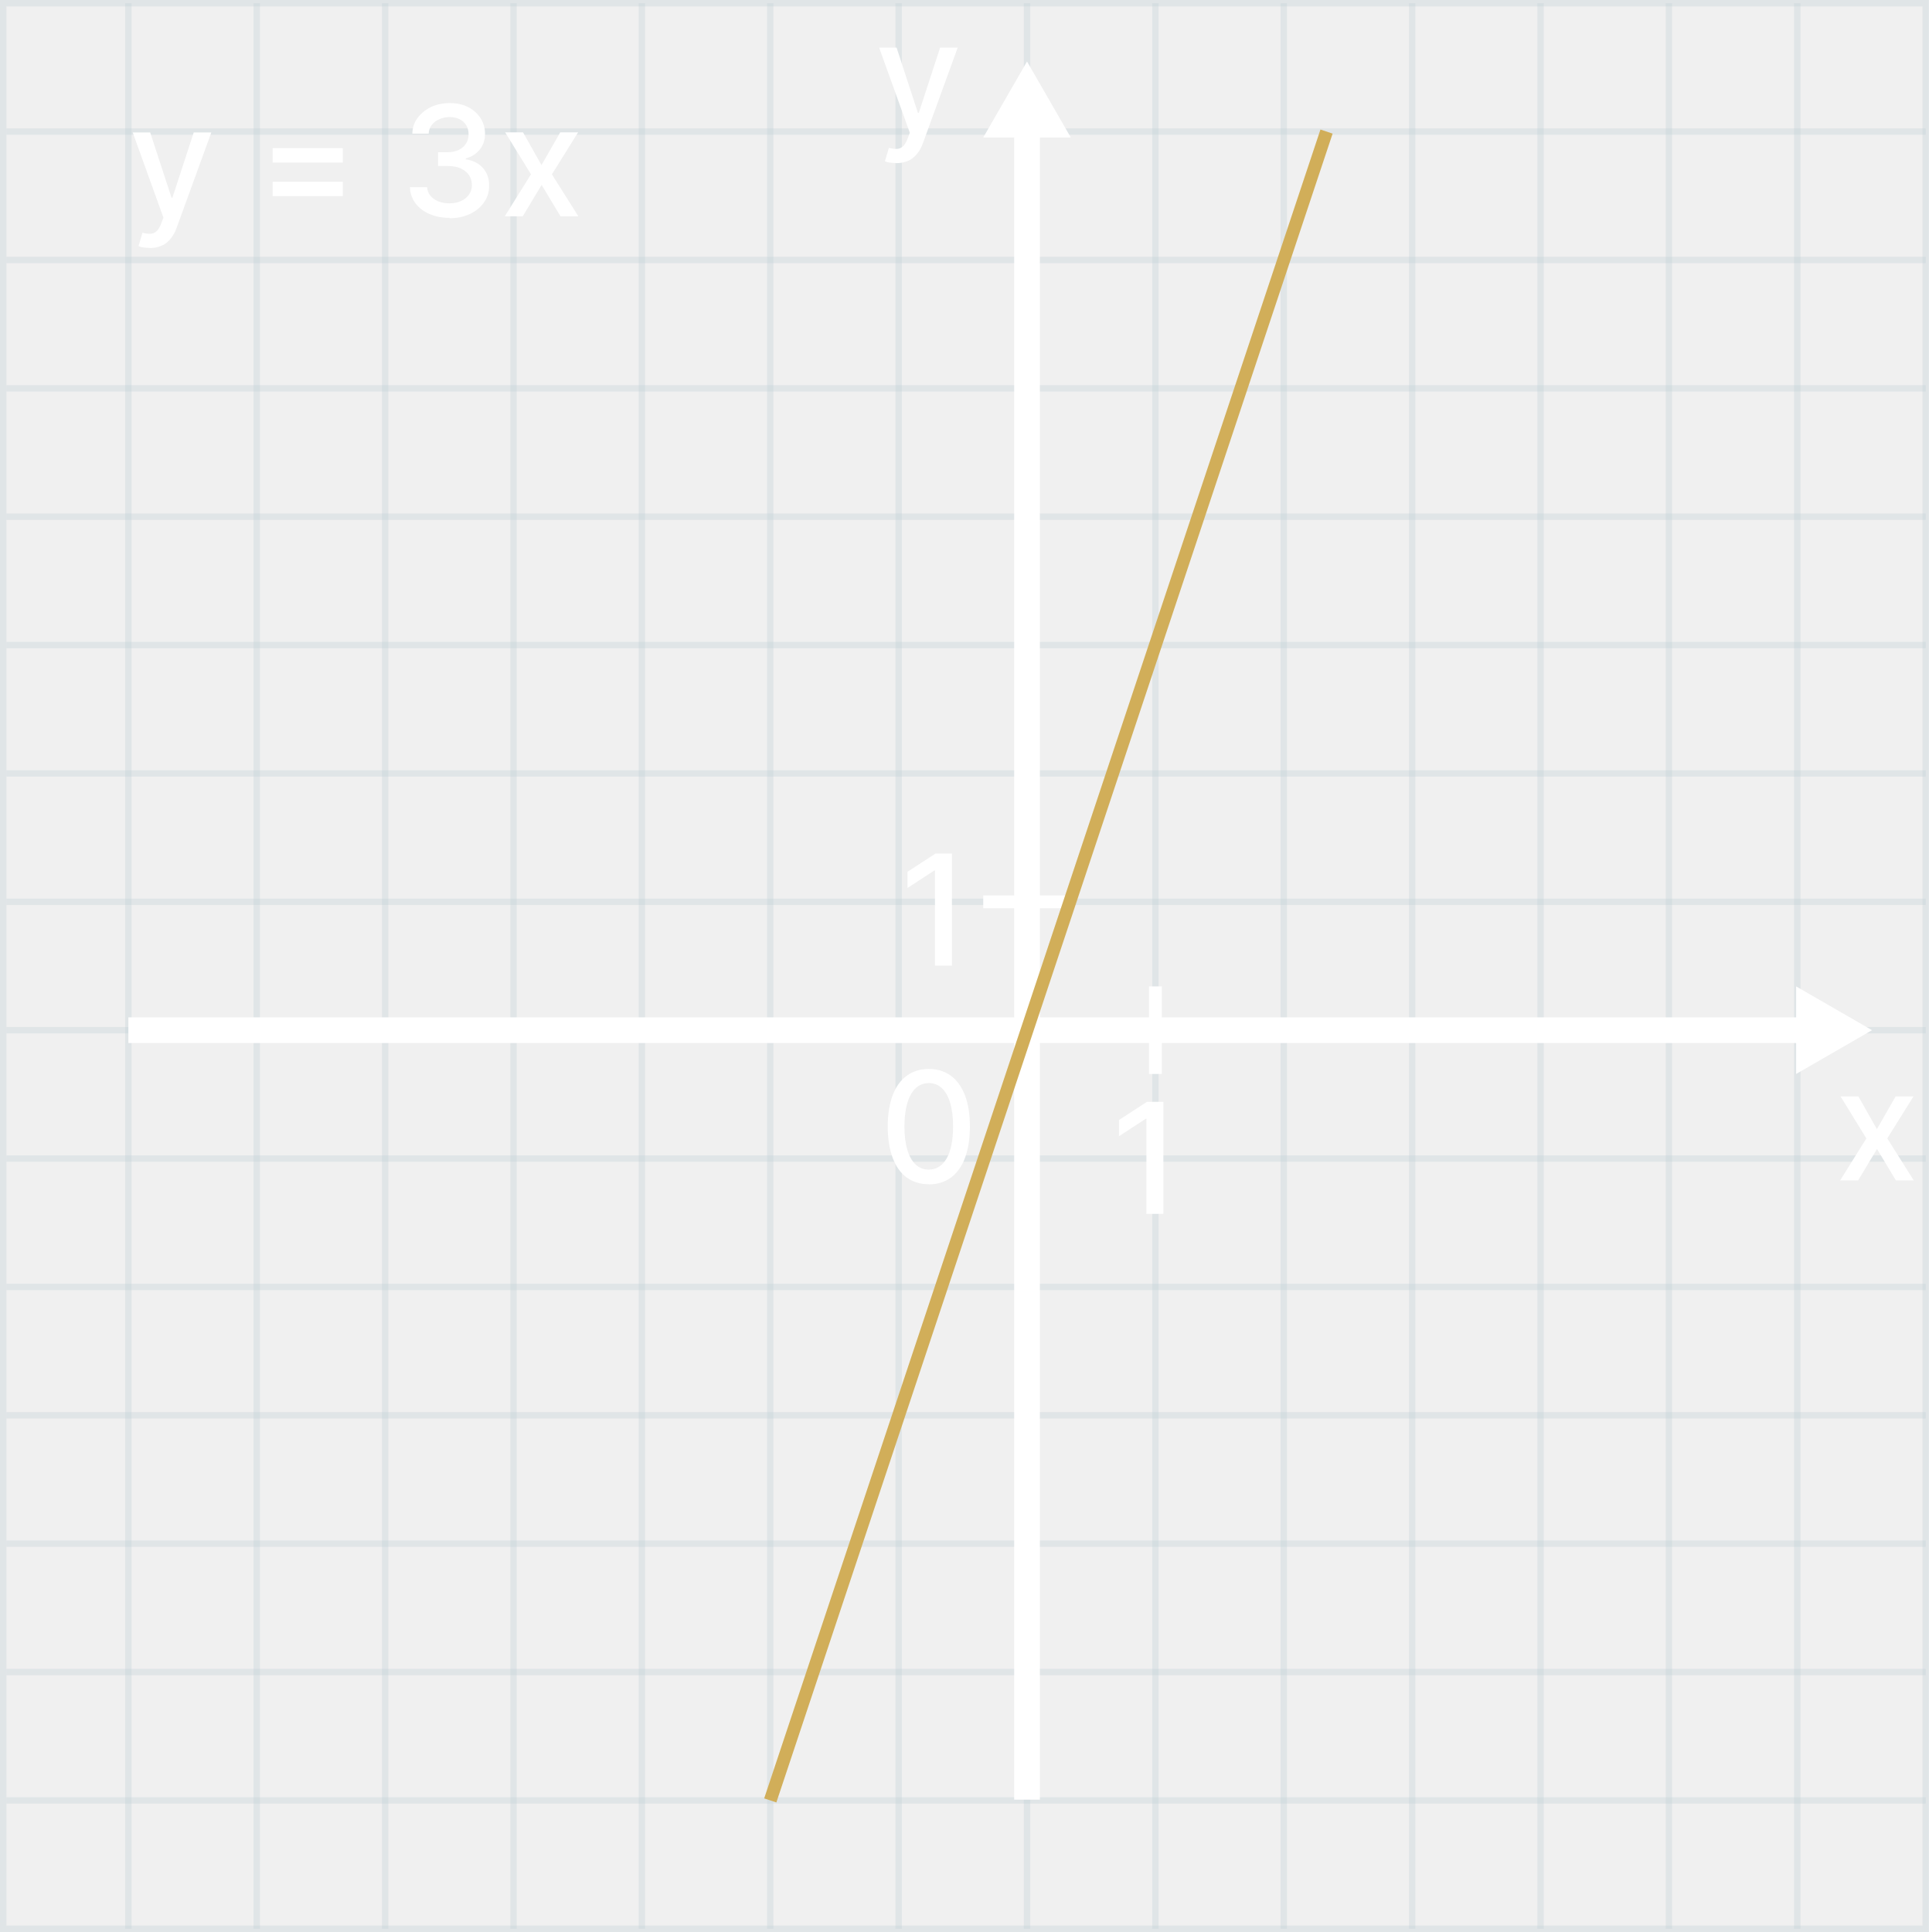
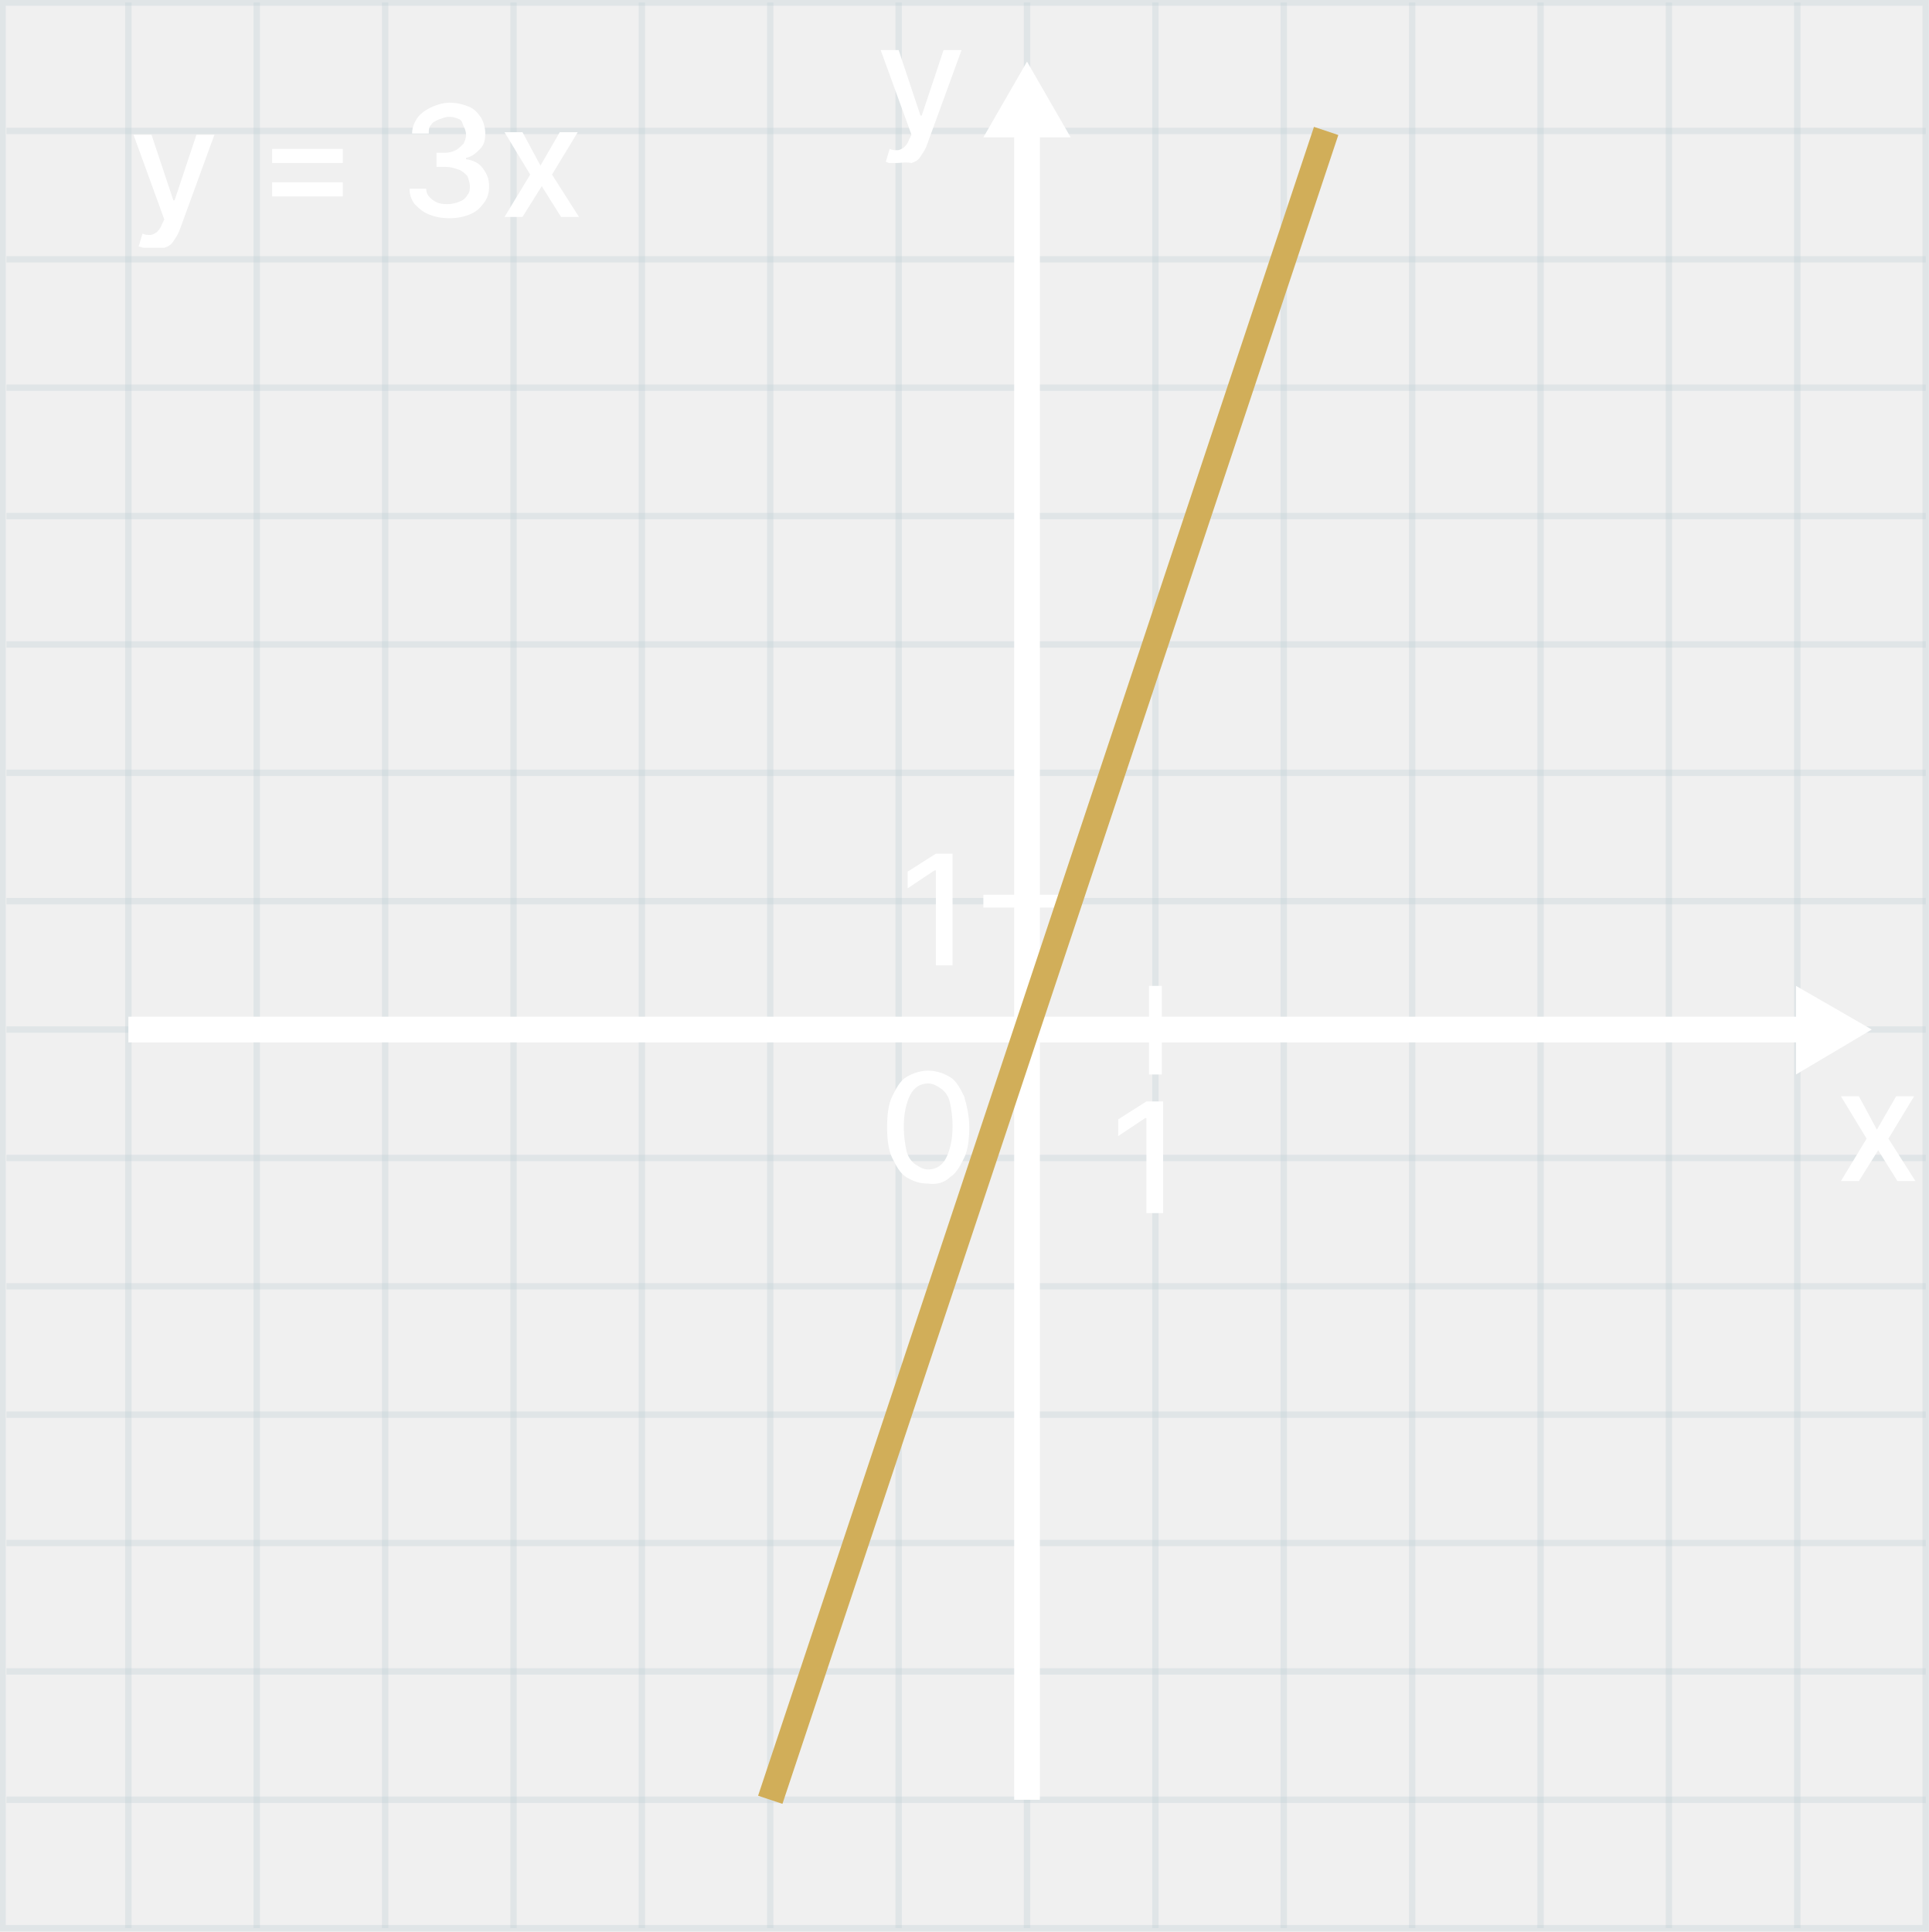
- <svg xmlns="http://www.w3.org/2000/svg" viewBox="0 0 150.25 150.5">
-   <defs>
-     <style>
-       .cls-1 {
-         fill: #fff;
-       }
- 
-       .cls-2, .cls-3, .cls-4, .cls-5 {
-         fill: none;
-         stroke-miterlimit: 10;
-       }
- 
-       .cls-2, .cls-4 {
-         stroke: #fff;
-       }
- 
-       .cls-3 {
-         stroke: #d1ae59;
-       }
- 
-       .cls-4 {
-         stroke-width: 2px;
-       }
- 
-       .cls-5 {
-         opacity: .3;
-         stroke: #bdccd4;
-         stroke-width: .5px;
-       }
-     </style>
-   </defs>
-   <g id="Layer_1" data-name="Layer 1">
-     <rect class="cls-5" x=".25" y=".25" width="149.75" height="150" />
-     <line class="cls-5" x1="70" y1=".25" x2="70" y2="150.25" />
-     <line class="cls-5" x1="60" y1=".25" x2="60" y2="150.25" />
-     <line class="cls-5" x1="50" y1=".25" x2="50" y2="150.25" />
-     <line class="cls-5" x1="40" y1=".25" x2="40" y2="150.25" />
-     <line class="cls-5" x1="30" y1=".25" x2="30" y2="150.25" />
-     <line class="cls-5" x1="20" y1=".25" x2="20" y2="150.25" />
-     <line class="cls-5" x1="10" y1=".25" x2="10" y2="150.25" />
-     <line class="cls-5" x1="150" y1="80.25" x2=".5" y2="80.25" />
-     <line class="cls-5" x1="150" y1="90.25" x2=".5" y2="90.25" />
-     <line class="cls-5" x1="150" y1="100.25" x2=".5" y2="100.25" />
-     <line class="cls-5" x1="150" y1="110.25" x2=".5" y2="110.25" />
-     <line class="cls-5" x1="150" y1="120.25" x2=".5" y2="120.25" />
-     <line class="cls-5" x1="150" y1="130.25" x2=".5" y2="130.25" />
-     <line class="cls-5" x1="150" y1="140.25" x2=".5" y2="140.25" />
-     <line class="cls-5" x1="150" y1="70.25" x2=".5" y2="70.25" />
-     <line class="cls-5" x1="150" y1="60.25" x2=".5" y2="60.25" />
-     <line class="cls-5" x1="150" y1="50.25" x2=".5" y2="50.25" />
-     <line class="cls-5" x1="150" y1="40.25" x2=".5" y2="40.25" />
-     <line class="cls-5" x1="150" y1="30.25" x2=".5" y2="30.25" />
-     <line class="cls-5" x1="150" y1="20.25" x2=".5" y2="20.25" />
-     <line class="cls-5" x1="150" y1="10.25" x2=".5" y2="10.25" />
-     <line class="cls-5" x1="80" y1=".25" x2="80" y2="150.25" />
-     <line class="cls-5" x1="90" y1=".25" x2="90" y2="150.25" />
-     <line class="cls-5" x1="100" y1=".25" x2="100" y2="150.25" />
-     <line class="cls-5" x1="110" y1=".25" x2="110" y2="150.25" />
-     <line class="cls-5" x1="120" y1=".25" x2="120" y2="150.25" />
-     <line class="cls-5" x1="130" y1=".25" x2="130" y2="150.25" />
-     <line class="cls-5" x1="140" y1=".25" x2="140" y2="150.25" />
+ <svg xmlns="http://www.w3.org/2000/svg" version="1.1" id="Layer_1" x="0px" y="0px" viewBox="0 0 150.2 150.5" style="enable-background:new 0 0 150.2 150.5;" xml:space="preserve">
+   <style type="text/css">
+ 	.st0{opacity:0.3;fill:none;stroke:#BDCCD4;stroke-width:0.5;stroke-miterlimit:10;enable-background:new    ;}
+ 	.st1{fill:none;stroke:#FFFFFF;stroke-width:2;stroke-miterlimit:10;}
+ 	.st2{fill:#FFFFFF;}
+ 	.st3{fill:none;stroke:#FFFFFF;stroke-miterlimit:10;}
+ 	.st4{fill:none;stroke:#D1AE59;stroke-width:2;stroke-miterlimit:10;}
+ </style>
+   <g id="Layer_1_00000040538899963635860930000003248570821584379012_">
+     <rect x="0.2" y="0.2" class="st0" width="149.8" height="150" />
+     <line class="st0" x1="70" y1="0.2" x2="70" y2="150.2" />
+     <line class="st0" x1="60" y1="0.2" x2="60" y2="150.2" />
+     <line class="st0" x1="50" y1="0.2" x2="50" y2="150.2" />
+     <line class="st0" x1="40" y1="0.2" x2="40" y2="150.2" />
+     <line class="st0" x1="30" y1="0.2" x2="30" y2="150.2" />
+     <line class="st0" x1="20" y1="0.2" x2="20" y2="150.2" />
+     <line class="st0" x1="10" y1="0.2" x2="10" y2="150.2" />
+     <line class="st0" x1="150" y1="80.2" x2="0.5" y2="80.2" />
+     <line class="st0" x1="150" y1="90.2" x2="0.5" y2="90.2" />
+     <line class="st0" x1="150" y1="100.2" x2="0.5" y2="100.2" />
+     <line class="st0" x1="150" y1="110.2" x2="0.5" y2="110.2" />
+     <line class="st0" x1="150" y1="120.2" x2="0.5" y2="120.2" />
+     <line class="st0" x1="150" y1="130.2" x2="0.5" y2="130.2" />
+     <line class="st0" x1="150" y1="140.2" x2="0.5" y2="140.2" />
+     <line class="st0" x1="150" y1="70.2" x2="0.5" y2="70.2" />
+     <line class="st0" x1="150" y1="60.2" x2="0.5" y2="60.2" />
+     <line class="st0" x1="150" y1="50.2" x2="0.5" y2="50.2" />
+     <line class="st0" x1="150" y1="40.2" x2="0.5" y2="40.2" />
+     <line class="st0" x1="150" y1="30.2" x2="0.5" y2="30.2" />
+     <line class="st0" x1="150" y1="20.2" x2="0.5" y2="20.2" />
+     <line class="st0" x1="150" y1="10.2" x2="0.5" y2="10.2" />
+     <line class="st0" x1="80" y1="0.2" x2="80" y2="150.2" />
+     <line class="st0" x1="90" y1="0.2" x2="90" y2="150.2" />
+     <line class="st0" x1="100" y1="0.2" x2="100" y2="150.2" />
+     <line class="st0" x1="110" y1="0.2" x2="110" y2="150.2" />
+     <line class="st0" x1="120" y1="0.2" x2="120" y2="150.2" />
+     <line class="st0" x1="130" y1="0.2" x2="130" y2="150.2" />
+     <line class="st0" x1="140" y1="0.2" x2="140" y2="150.2" />
  </g>
-   <g id="Layer_2" data-name="Layer 2">
-     <line class="cls-4" x1="80" y1="10.25" x2="80" y2="140.19" />
-     <line class="cls-4" x1="10" y1="80.25" x2="140" y2="80.25" />
-     <polygon class="cls-1" points="145.82 80.25 139.91 76.84 139.91 83.66 145.82 80.25" />
-     <polygon class="cls-1" points="80 4.79 76.59 10.71 83.41 10.71 80 4.79" />
-     <line class="cls-2" x1="90" y1="76.84" x2="90" y2="83.66" />
-     <line class="cls-2" x1="83.41" y1="70.25" x2="76.59" y2="70.25" />
-     <path class="cls-1" d="m90.62,85.83v8.73h-1.32v-7.41h-.05l-2.09,1.36v-1.26l2.18-1.42h1.28Z" />
-     <path class="cls-1" d="m74.15,66.49v8.73h-1.32v-7.41h-.05l-2.09,1.36v-1.26l2.18-1.42h1.28Z" />
-     <path class="cls-1" d="m144.76,85.41l1.44,2.55,1.46-2.55h1.39l-2.04,3.27,2.06,3.27h-1.39l-1.47-2.45-1.47,2.45h-1.4l2.04-3.27-2.01-3.27h1.4Z" />
-     <path class="cls-1" d="m69.8,12.7c-.19,0-.36-.02-.52-.04s-.27-.06-.35-.1l.31-1.04c.23.06.44.09.62.08.18,0,.34-.08.48-.2.14-.13.26-.34.37-.63l.16-.43-2.39-6.63h1.36l1.66,5.08h.07l1.66-5.08h1.37l-2.7,7.42c-.12.34-.28.63-.48.87s-.42.42-.69.53c-.27.12-.58.18-.93.18Z" />
-     <path class="cls-1" d="m72.35,92.25c-.67,0-1.25-.18-1.73-.53-.48-.35-.84-.87-1.09-1.54-.25-.67-.38-1.48-.38-2.43s.13-1.75.38-2.42c.25-.67.62-1.18,1.1-1.53.48-.35,1.05-.53,1.72-.53s1.24.18,1.72.53c.48.35.84.87,1.1,1.53.25.67.38,1.48.38,2.42s-.13,1.76-.38,2.44-.62,1.18-1.09,1.54c-.48.35-1.05.53-1.72.53Zm0-1.14c.59,0,1.05-.29,1.39-.87.33-.58.5-1.41.5-2.5,0-.72-.08-1.34-.23-1.84-.15-.5-.37-.88-.65-1.14-.28-.26-.62-.39-1.01-.39-.59,0-1.05.29-1.39.87-.33.58-.5,1.41-.51,2.5,0,.73.08,1.34.23,1.84.15.5.37.88.65,1.14.28.26.62.39,1.01.39Z" />
-     <line class="cls-3" x1="60" y1="140.25" x2="103.33" y2="10.25" />
-     <g>
-       <path class="cls-1" d="m11.66,19.31c-.19,0-.36-.02-.52-.04s-.27-.06-.35-.1l.31-1.04c.23.06.44.09.62.08.18,0,.34-.08.48-.2.14-.13.26-.34.37-.63l.16-.43-2.39-6.63h1.36l1.66,5.08h.07l1.66-5.08h1.37l-2.7,7.42c-.12.34-.28.63-.48.87s-.42.42-.69.53c-.27.12-.58.18-.93.18Z" />
-       <path class="cls-1" d="m21.24,12.66v-1.12h5.46v1.12h-5.46Zm0,2.62v-1.12h5.46v1.12h-5.46Z" />
-       <path class="cls-1" d="m35.02,16.97c-.58,0-1.11-.1-1.57-.3s-.82-.48-1.09-.84c-.27-.36-.41-.78-.43-1.25h1.34c.02.26.1.48.26.67.16.19.36.33.62.44.26.1.54.15.85.15.34,0,.65-.06.91-.18.27-.12.47-.29.62-.5.15-.21.23-.46.23-.74s-.08-.55-.22-.77c-.15-.22-.37-.4-.65-.53s-.63-.19-1.03-.19h-.74v-1.07h.74c.32,0,.61-.06.85-.17.25-.12.44-.28.58-.49.14-.21.21-.45.21-.73s-.06-.51-.18-.71c-.12-.2-.29-.36-.51-.47-.22-.11-.48-.17-.78-.17s-.55.05-.79.16c-.25.1-.45.25-.6.44-.15.19-.24.42-.25.69h-1.27c.01-.47.15-.89.42-1.24s.62-.64,1.05-.84.92-.3,1.46-.3,1.04.11,1.45.33c.41.22.72.51.95.87.22.36.33.76.33,1.18,0,.49-.13.9-.41,1.24-.27.34-.64.57-1.09.69v.07c.58.09,1.03.32,1.35.69.32.37.48.83.47,1.38,0,.48-.13.91-.4,1.29-.27.38-.63.68-1.1.9-.46.22-.99.33-1.59.33Z" />
-       <path class="cls-1" d="m40.74,10.31l1.44,2.55,1.46-2.55h1.39l-2.04,3.27,2.06,3.27h-1.39l-1.47-2.45-1.47,2.45h-1.4l2.04-3.27-2.01-3.27h1.4Z" />
-     </g>
+   <line class="st1" x1="80" y1="10.2" x2="80" y2="140.2" />
+   <line class="st1" x1="10" y1="80.2" x2="140" y2="80.2" />
+   <polygon class="st2" points="145.8,80.2 139.9,76.8 139.9,83.7 " />
+   <polygon class="st2" points="80,4.8 76.6,10.7 83.4,10.7 " />
+   <line class="st3" x1="90" y1="76.8" x2="90" y2="83.7" />
+   <line class="st3" x1="83.4" y1="70.2" x2="76.6" y2="70.2" />
+   <path class="st2" d="M90.6,85.8v8.7h-1.3v-7.4h-0.1l-2.1,1.4v-1.3l2.2-1.4C89.3,85.8,90.6,85.8,90.6,85.8z" />
+   <path class="st2" d="M74.2,66.5v8.7h-1.3v-7.4h-0.1l-2.1,1.4v-1.3l2.2-1.4H74.2z" />
+   <path class="st2" d="M144.8,85.4l1.4,2.6l1.5-2.6h1.4l-2,3.3l2.1,3.3h-1.4l-1.5-2.4l-1.5,2.4h-1.4l2-3.3l-2-3.3H144.8L144.8,85.4z" />
+   <path class="st2" d="M69.8,12.7c-0.2,0-0.4,0-0.5,0s-0.3-0.1-0.3-0.1l0.3-1c0.2,0.1,0.4,0.1,0.6,0.1c0.2,0,0.3-0.1,0.5-0.2  c0.1-0.1,0.3-0.3,0.4-0.6l0.2-0.4l-2.4-6.6h1.4l1.7,5.1h0.1l1.7-5.1h1.4l-2.7,7.4c-0.1,0.3-0.3,0.6-0.5,0.9s-0.4,0.4-0.7,0.5  C70.5,12.6,70.2,12.7,69.8,12.7L69.8,12.7z" />
+   <path class="st2" d="M72.3,92.2c-0.7,0-1.2-0.2-1.7-0.5s-0.8-0.9-1.1-1.5s-0.4-1.5-0.4-2.4s0.1-1.8,0.4-2.4s0.6-1.2,1.1-1.5  c0.5-0.3,1.1-0.5,1.7-0.5s1.2,0.2,1.7,0.5s0.8,0.9,1.1,1.5c0.2,0.7,0.4,1.5,0.4,2.4s-0.1,1.8-0.4,2.4s-0.6,1.2-1.1,1.5  C73.6,92.1,73,92.3,72.3,92.2L72.3,92.2z M72.3,91.1c0.6,0,1.1-0.3,1.4-0.9c0.3-0.6,0.5-1.4,0.5-2.5c0-0.7-0.1-1.3-0.2-1.8  s-0.4-0.9-0.7-1.1s-0.6-0.4-1-0.4c-0.6,0-1.1,0.3-1.4,0.9c-0.3,0.6-0.5,1.4-0.5,2.5c0,0.7,0.1,1.3,0.2,1.8s0.4,0.9,0.7,1.1  S71.9,91.1,72.3,91.1L72.3,91.1z" />
+   <line class="st4" x1="60" y1="140.2" x2="103.3" y2="10.2" />
+   <g>
+     <path class="st2" d="M11.7,19.3c-0.2,0-0.4,0-0.5,0s-0.3-0.1-0.4-0.1l0.3-1c0.2,0.1,0.4,0.1,0.6,0.1c0.2,0,0.3-0.1,0.5-0.2   c0.1-0.1,0.3-0.3,0.4-0.6l0.2-0.4l-2.4-6.6h1.4l1.7,5.1h0.1l1.7-5.1h1.4l-2.7,7.4c-0.1,0.3-0.3,0.6-0.5,0.9s-0.4,0.4-0.7,0.5   C12.3,19.3,12,19.3,11.7,19.3L11.7,19.3z" />
+     <path class="st2" d="M21.2,12.7v-1.1h5.5v1.1C26.7,12.7,21.2,12.7,21.2,12.7z M21.2,15.3v-1.1h5.5v1.1   C26.7,15.3,21.2,15.3,21.2,15.3z" />
+     <path class="st2" d="M35,17c-0.6,0-1.1-0.1-1.6-0.3s-0.8-0.5-1.1-0.8c-0.3-0.4-0.4-0.8-0.4-1.2h1.3c0,0.3,0.1,0.5,0.3,0.7   c0.2,0.2,0.4,0.3,0.6,0.4c0.3,0.1,0.5,0.1,0.8,0.1c0.3,0,0.7-0.1,0.9-0.2c0.3-0.1,0.5-0.3,0.6-0.5c0.2-0.2,0.2-0.5,0.2-0.7   s-0.1-0.6-0.2-0.8c-0.2-0.2-0.4-0.4-0.7-0.5s-0.6-0.2-1-0.2h-0.7v-1.1h0.7c0.3,0,0.6-0.1,0.8-0.2c0.2-0.1,0.4-0.3,0.6-0.5   c0.1-0.2,0.2-0.4,0.2-0.7s-0.1-0.5-0.2-0.7S36,9.4,35.8,9.3c-0.2-0.1-0.5-0.2-0.8-0.2s-0.5,0.1-0.8,0.2c-0.2,0.1-0.5,0.2-0.6,0.4   c-0.2,0.2-0.2,0.4-0.2,0.7h-1.3c0-0.5,0.2-0.9,0.4-1.2s0.6-0.6,1-0.8S34.5,8,35,8s1,0.1,1.5,0.3s0.7,0.5,1,0.9   c0.2,0.4,0.3,0.8,0.3,1.2c0,0.5-0.1,0.9-0.4,1.2c-0.3,0.3-0.6,0.6-1.1,0.7v0.1c0.6,0.1,1,0.3,1.3,0.7s0.5,0.8,0.5,1.4   c0,0.5-0.1,0.9-0.4,1.3c-0.3,0.4-0.6,0.7-1.1,0.9C36.1,16.9,35.6,17,35,17L35,17z" />
+     <path class="st2" d="M40.7,10.3l1.4,2.6l1.5-2.6H45l-2,3.3l2.1,3.3h-1.4l-1.5-2.4l-1.5,2.4h-1.4l2-3.3l-2-3.3L40.7,10.3L40.7,10.3z   " />
  </g>
</svg>
